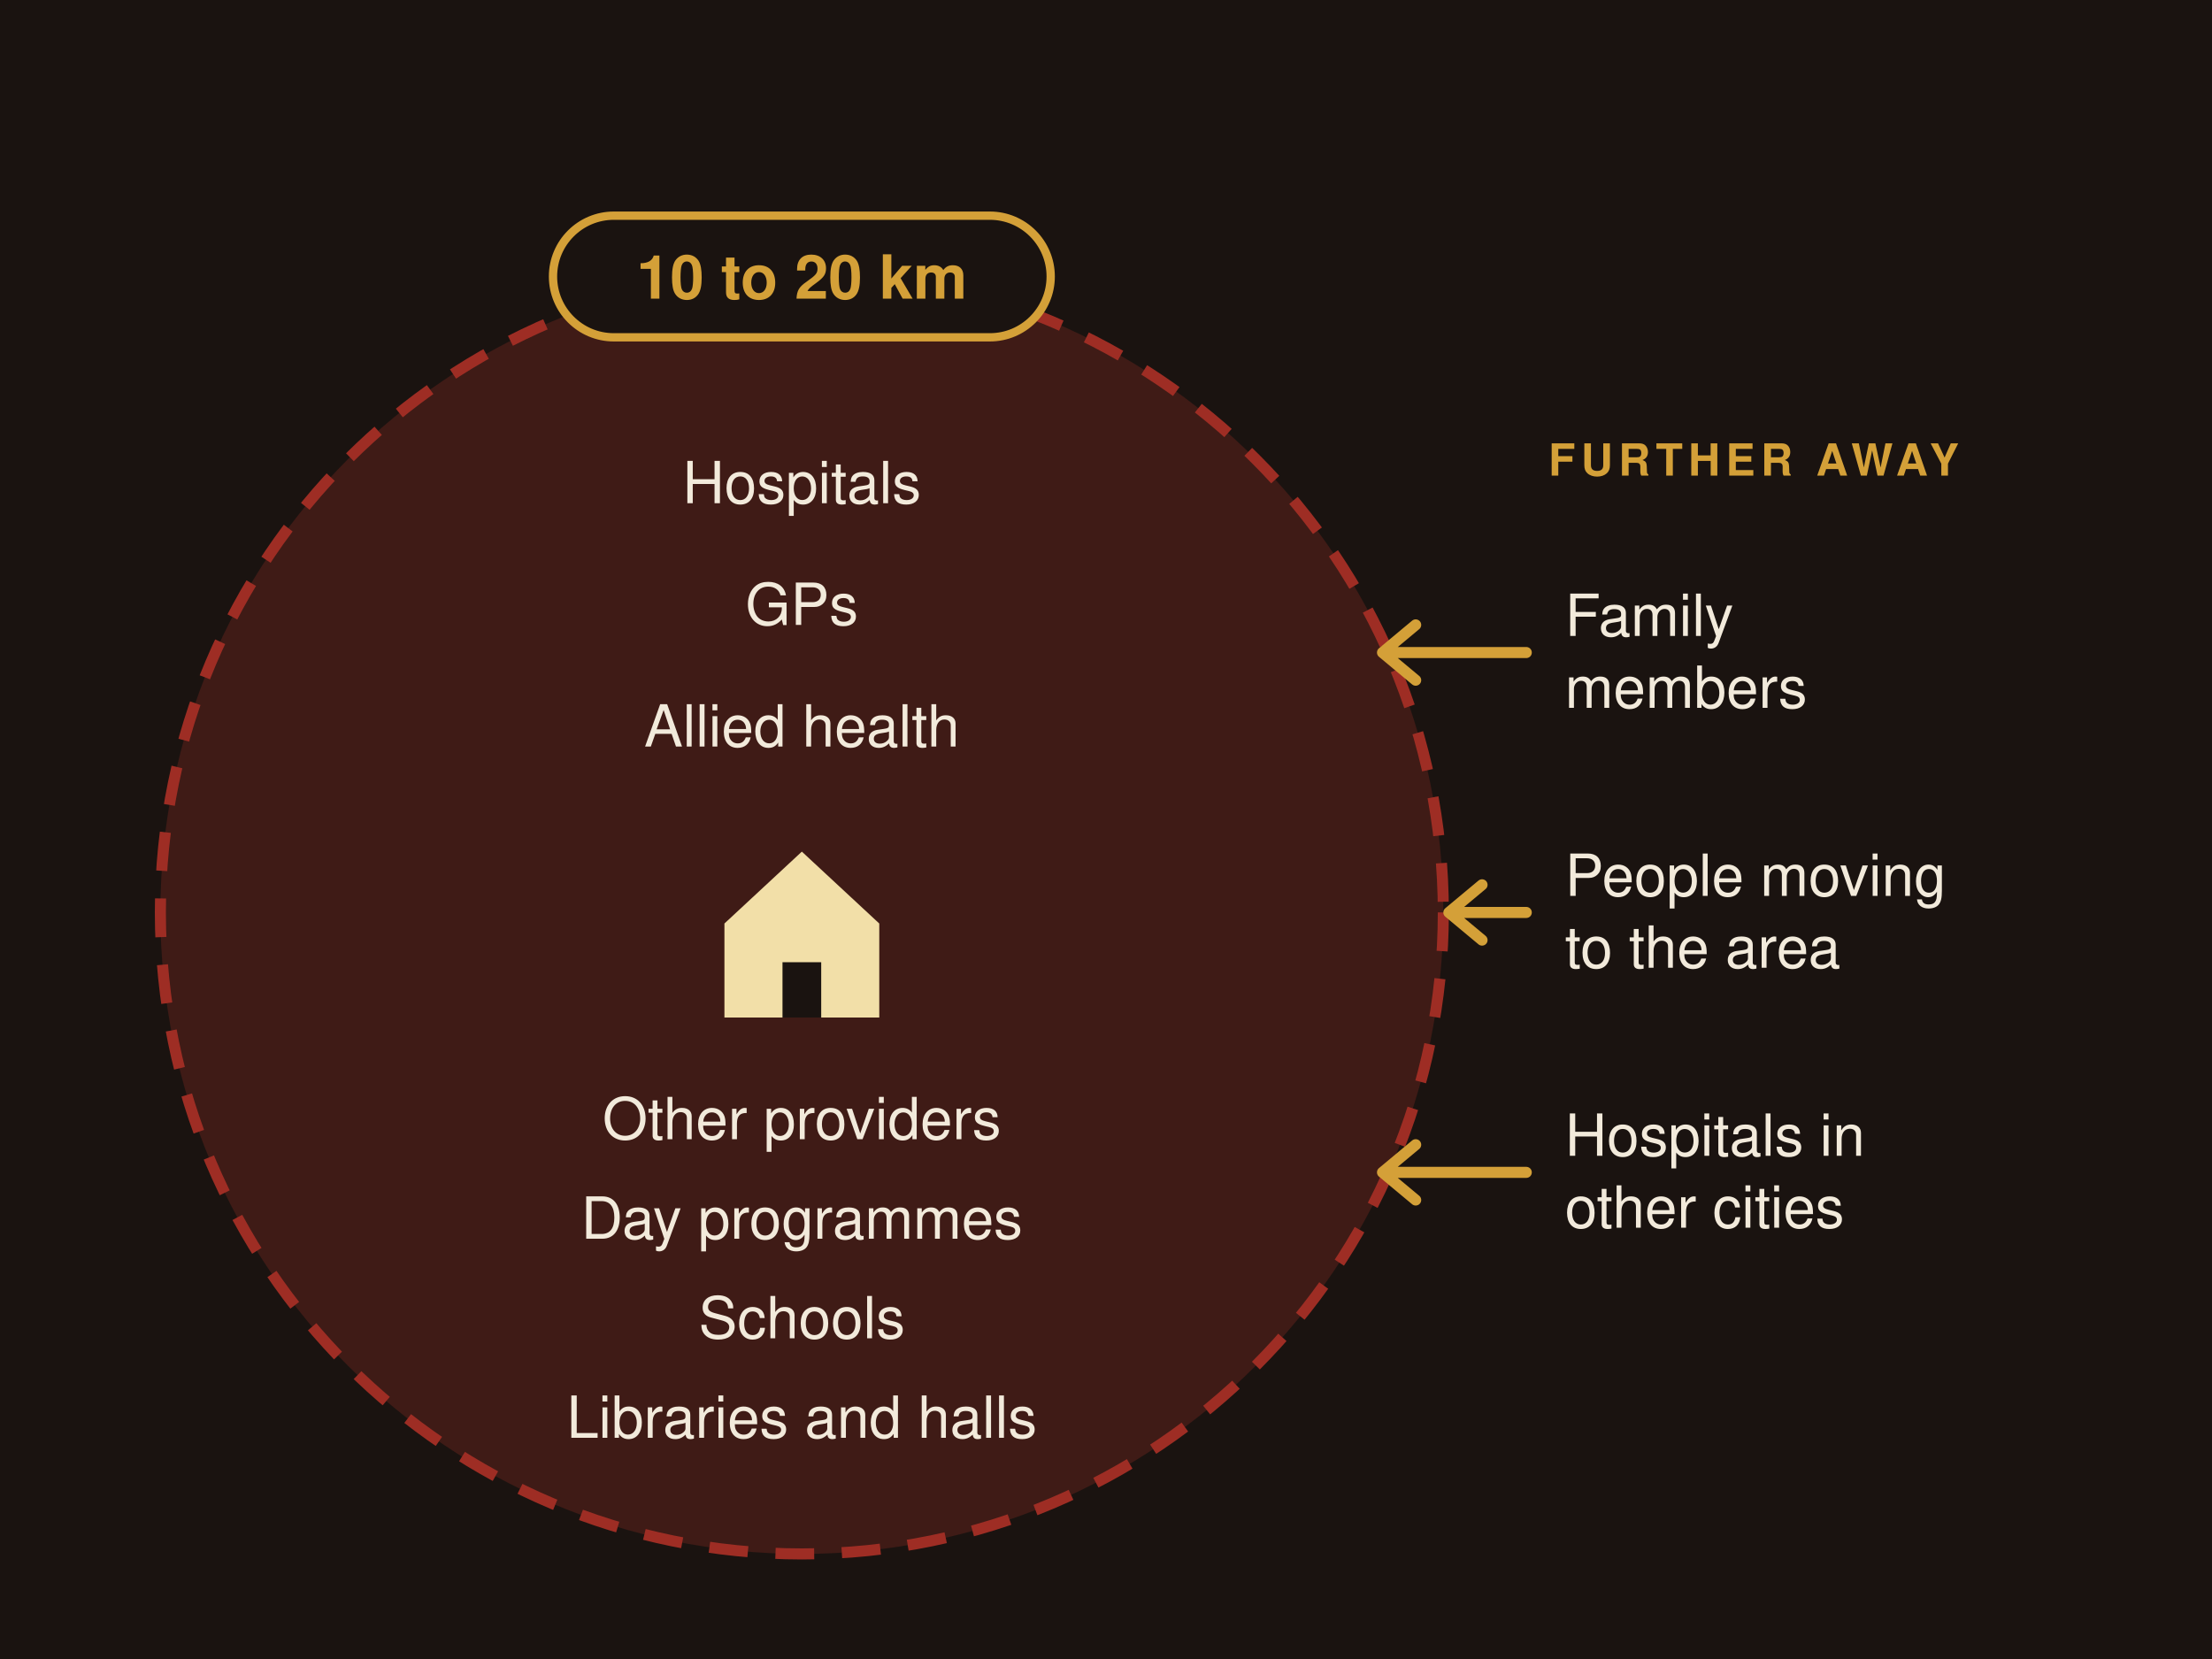
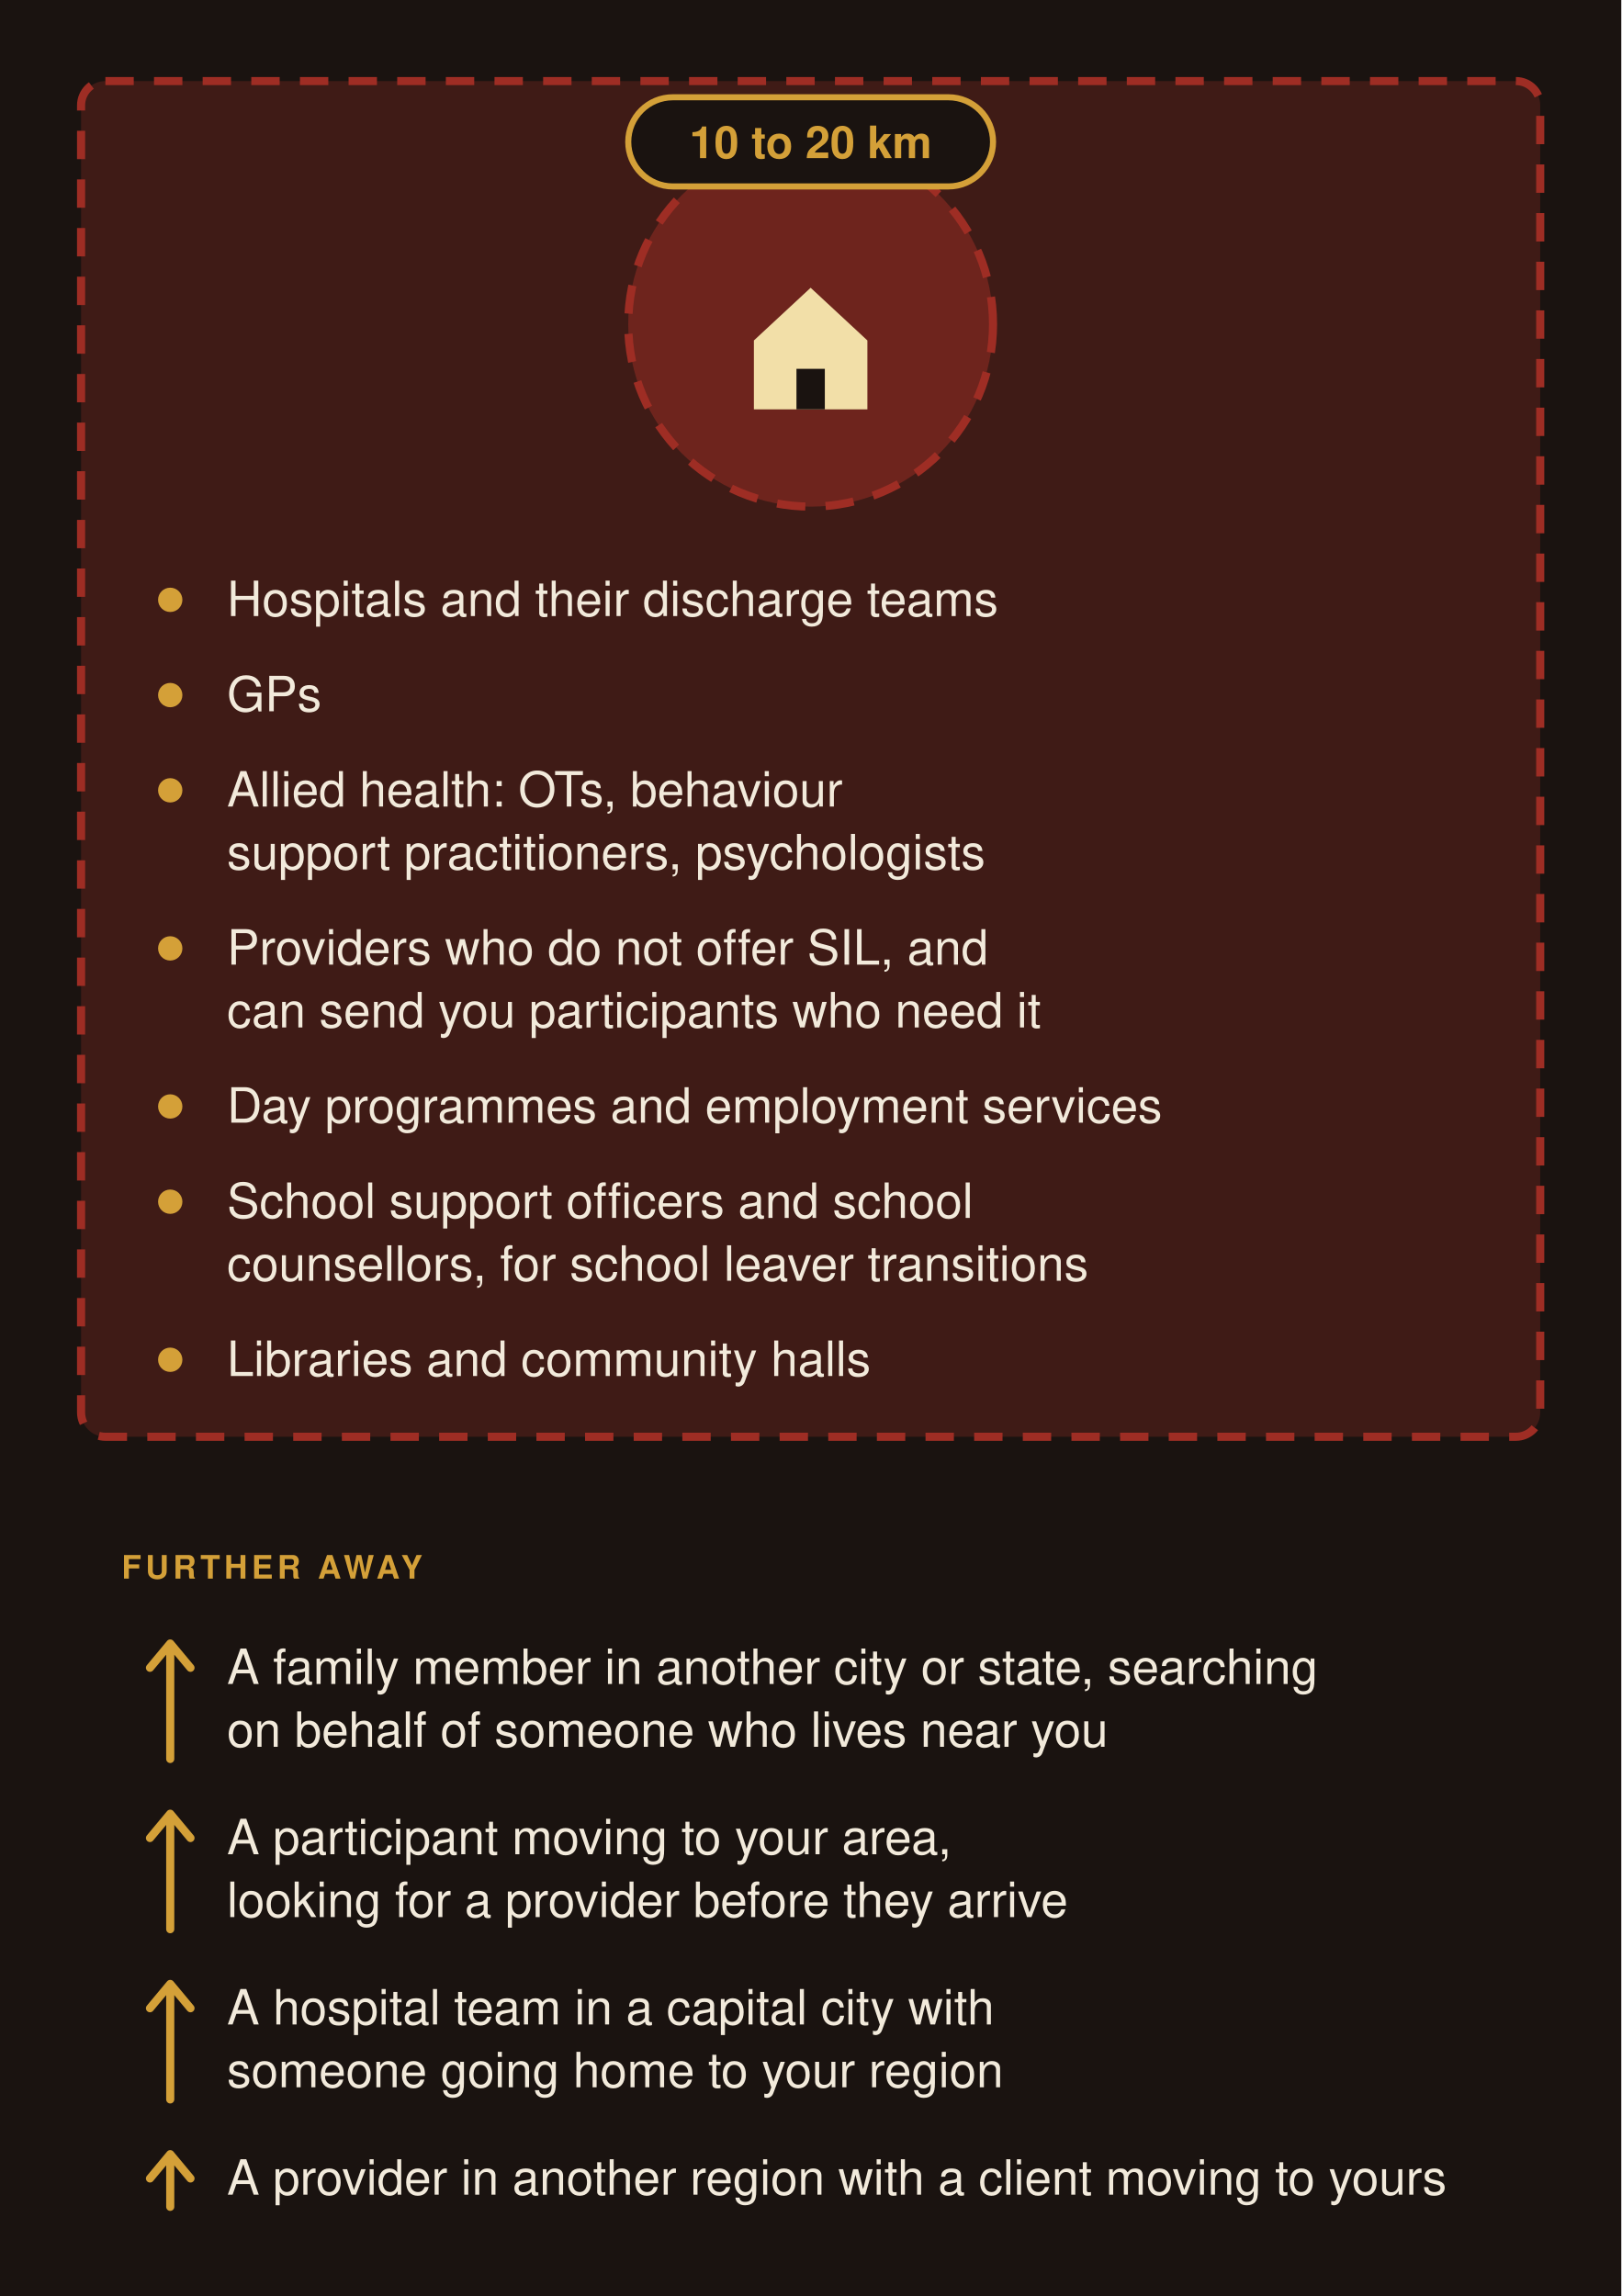
- <svg xmlns="http://www.w3.org/2000/svg" viewBox="0 0 800 600" role="img" aria-label="">
-   <rect width="800" height="600" fill="#1A1310" />
-   <circle cx="290" cy="330" r="232" fill="#9E2D24" opacity="0.28" />
-   <circle cx="290" cy="330" r="232" fill="none" stroke="#9E2D24" stroke-width="4" stroke-dasharray="14 10" />
-   <rect x="200" y="78" width="180" height="44" rx="22" fill="#1A1310" stroke="#D4A038" stroke-width="3" />
-   <text x="290" y="108" fill="#D4A038" font-family="Helvetica, Arial, sans-serif" font-size="22" font-weight="700" text-anchor="middle">10 to 20 km</text>
-   <path d="M262 334 L290 308 L318 334 V368 H262 Z" fill="#F2DFA8" />
-   <rect x="283" y="348" width="14" height="20" fill="#1A1310" />
-   <g fill="#F2EADB" font-family="Helvetica, Arial, sans-serif" font-size="21" text-anchor="middle">
-     <text x="290" y="182">Hospitals</text>
-     <text x="290" y="226">GPs</text>
-     <text x="290" y="270">Allied health</text>
-     <text x="290" y="412">Other providers</text>
-     <text x="290" y="448">Day programmes</text>
-     <text x="290" y="484">Schools</text>
-     <text x="290" y="520">Libraries and halls</text>
+ <svg xmlns="http://www.w3.org/2000/svg" viewBox="0 0 800 1133" role="img" aria-label="">
+   <rect width="800" height="1133" fill="#1A1310" />
+   <rect x="40" y="40" width="720" height="669" rx="12" fill="#9E2D24" opacity="0.28" />
+   <rect x="40" y="40" width="720" height="669" rx="12" fill="none" stroke="#9E2D24" stroke-width="4" stroke-dasharray="14 10" />
+   <circle cx="400" cy="160" r="90" fill="#9E2D24" opacity="0.5" />
+   <circle cx="400" cy="160" r="90" fill="none" stroke="#9E2D24" stroke-width="4" stroke-dasharray="14 10" />
+   <rect x="310" y="48" width="180" height="44" rx="22" fill="#1A1310" stroke="#D4A038" stroke-width="3" />
+   <text x="400" y="78" fill="#D4A038" font-family="Helvetica, Arial, sans-serif" font-size="22" font-weight="700" text-anchor="middle">10 to 20 km</text>
+   <path d="M372 168 L400 142 L428 168 V202 H372 Z" fill="#F2DFA8" />
+   <rect x="393" y="182" width="14" height="20" fill="#1A1310" />
+   <g fill="#D4A038">
+     <circle cx="84" cy="296" r="6" />
+     <circle cx="84" cy="343" r="6" />
+     <circle cx="84" cy="390" r="6" />
+     <circle cx="84" cy="468" r="6" />
+     <circle cx="84" cy="546" r="6" />
+     <circle cx="84" cy="593" r="6" />
+     <circle cx="84" cy="671" r="6" />
  </g>
-   <text x="560" y="172" fill="#D4A038" font-family="Helvetica, Arial, sans-serif" font-size="16" font-weight="700" letter-spacing="2">FURTHER AWAY</text>
+   <g fill="#F2EADB" font-family="Helvetica, Arial, sans-serif" font-size="24">
+     <text x="112" y="304">Hospitals and their discharge teams</text>
+     <text x="112" y="351">GPs</text>
+     <text x="112" y="398">Allied health: OTs, behaviour</text>
+     <text x="112" y="429">support practitioners, psychologists</text>
+     <text x="112" y="476">Providers who do not offer SIL, and</text>
+     <text x="112" y="507">can send you participants who need it</text>
+     <text x="112" y="554">Day programmes and employment services</text>
+     <text x="112" y="601">School support officers and school</text>
+     <text x="112" y="632">counsellors, for school leaver transitions</text>
+     <text x="112" y="679">Libraries and community halls</text>
+   </g>
+   <text x="60" y="779" fill="#D4A038" font-family="Helvetica, Arial, sans-serif" font-size="16" font-weight="700" letter-spacing="2">FURTHER AWAY</text>
  <g stroke="#D4A038" stroke-width="4" stroke-linecap="round" stroke-linejoin="round" fill="none">
-     <path d="M552 236 L500 236 M512 226 L500 236 L512 246" />
-     <path d="M552 330 L524 330 M536 320 L524 330 L536 340" />
-     <path d="M552 424 L500 424 M512 414 L500 424 L512 434" />
+     <path d="M84 868 V811 M74 823 L84 811 L94 823" />
+     <path d="M84 952 V895 M74 907 L84 895 L94 907" />
+     <path d="M84 1036 V979 M74 991 L84 979 L94 991" />
+     <path d="M84 1089 V1063 M74 1075 L84 1063 L94 1075" />
  </g>
-   <g fill="#F2EADB" font-family="Helvetica, Arial, sans-serif" font-size="21">
-     <text x="566" y="230">Family</text>
-     <text x="566" y="256">members</text>
-     <text x="566" y="324">People moving</text>
-     <text x="566" y="350">to the area</text>
-     <text x="566" y="418">Hospitals in</text>
-     <text x="566" y="444">other cities</text>
+   <g fill="#F2EADB" font-family="Helvetica, Arial, sans-serif" font-size="24">
+     <text x="112" y="831">A family member in another city or state, searching</text>
+     <text x="112" y="862">on behalf of someone who lives near you</text>
+     <text x="112" y="915">A participant moving to your area,</text>
+     <text x="112" y="946">looking for a provider before they arrive</text>
+     <text x="112" y="999">A hospital team in a capital city with</text>
+     <text x="112" y="1030">someone going home to your region</text>
+     <text x="112" y="1083">A provider in another region with a client moving to yours</text>
  </g>
</svg>
